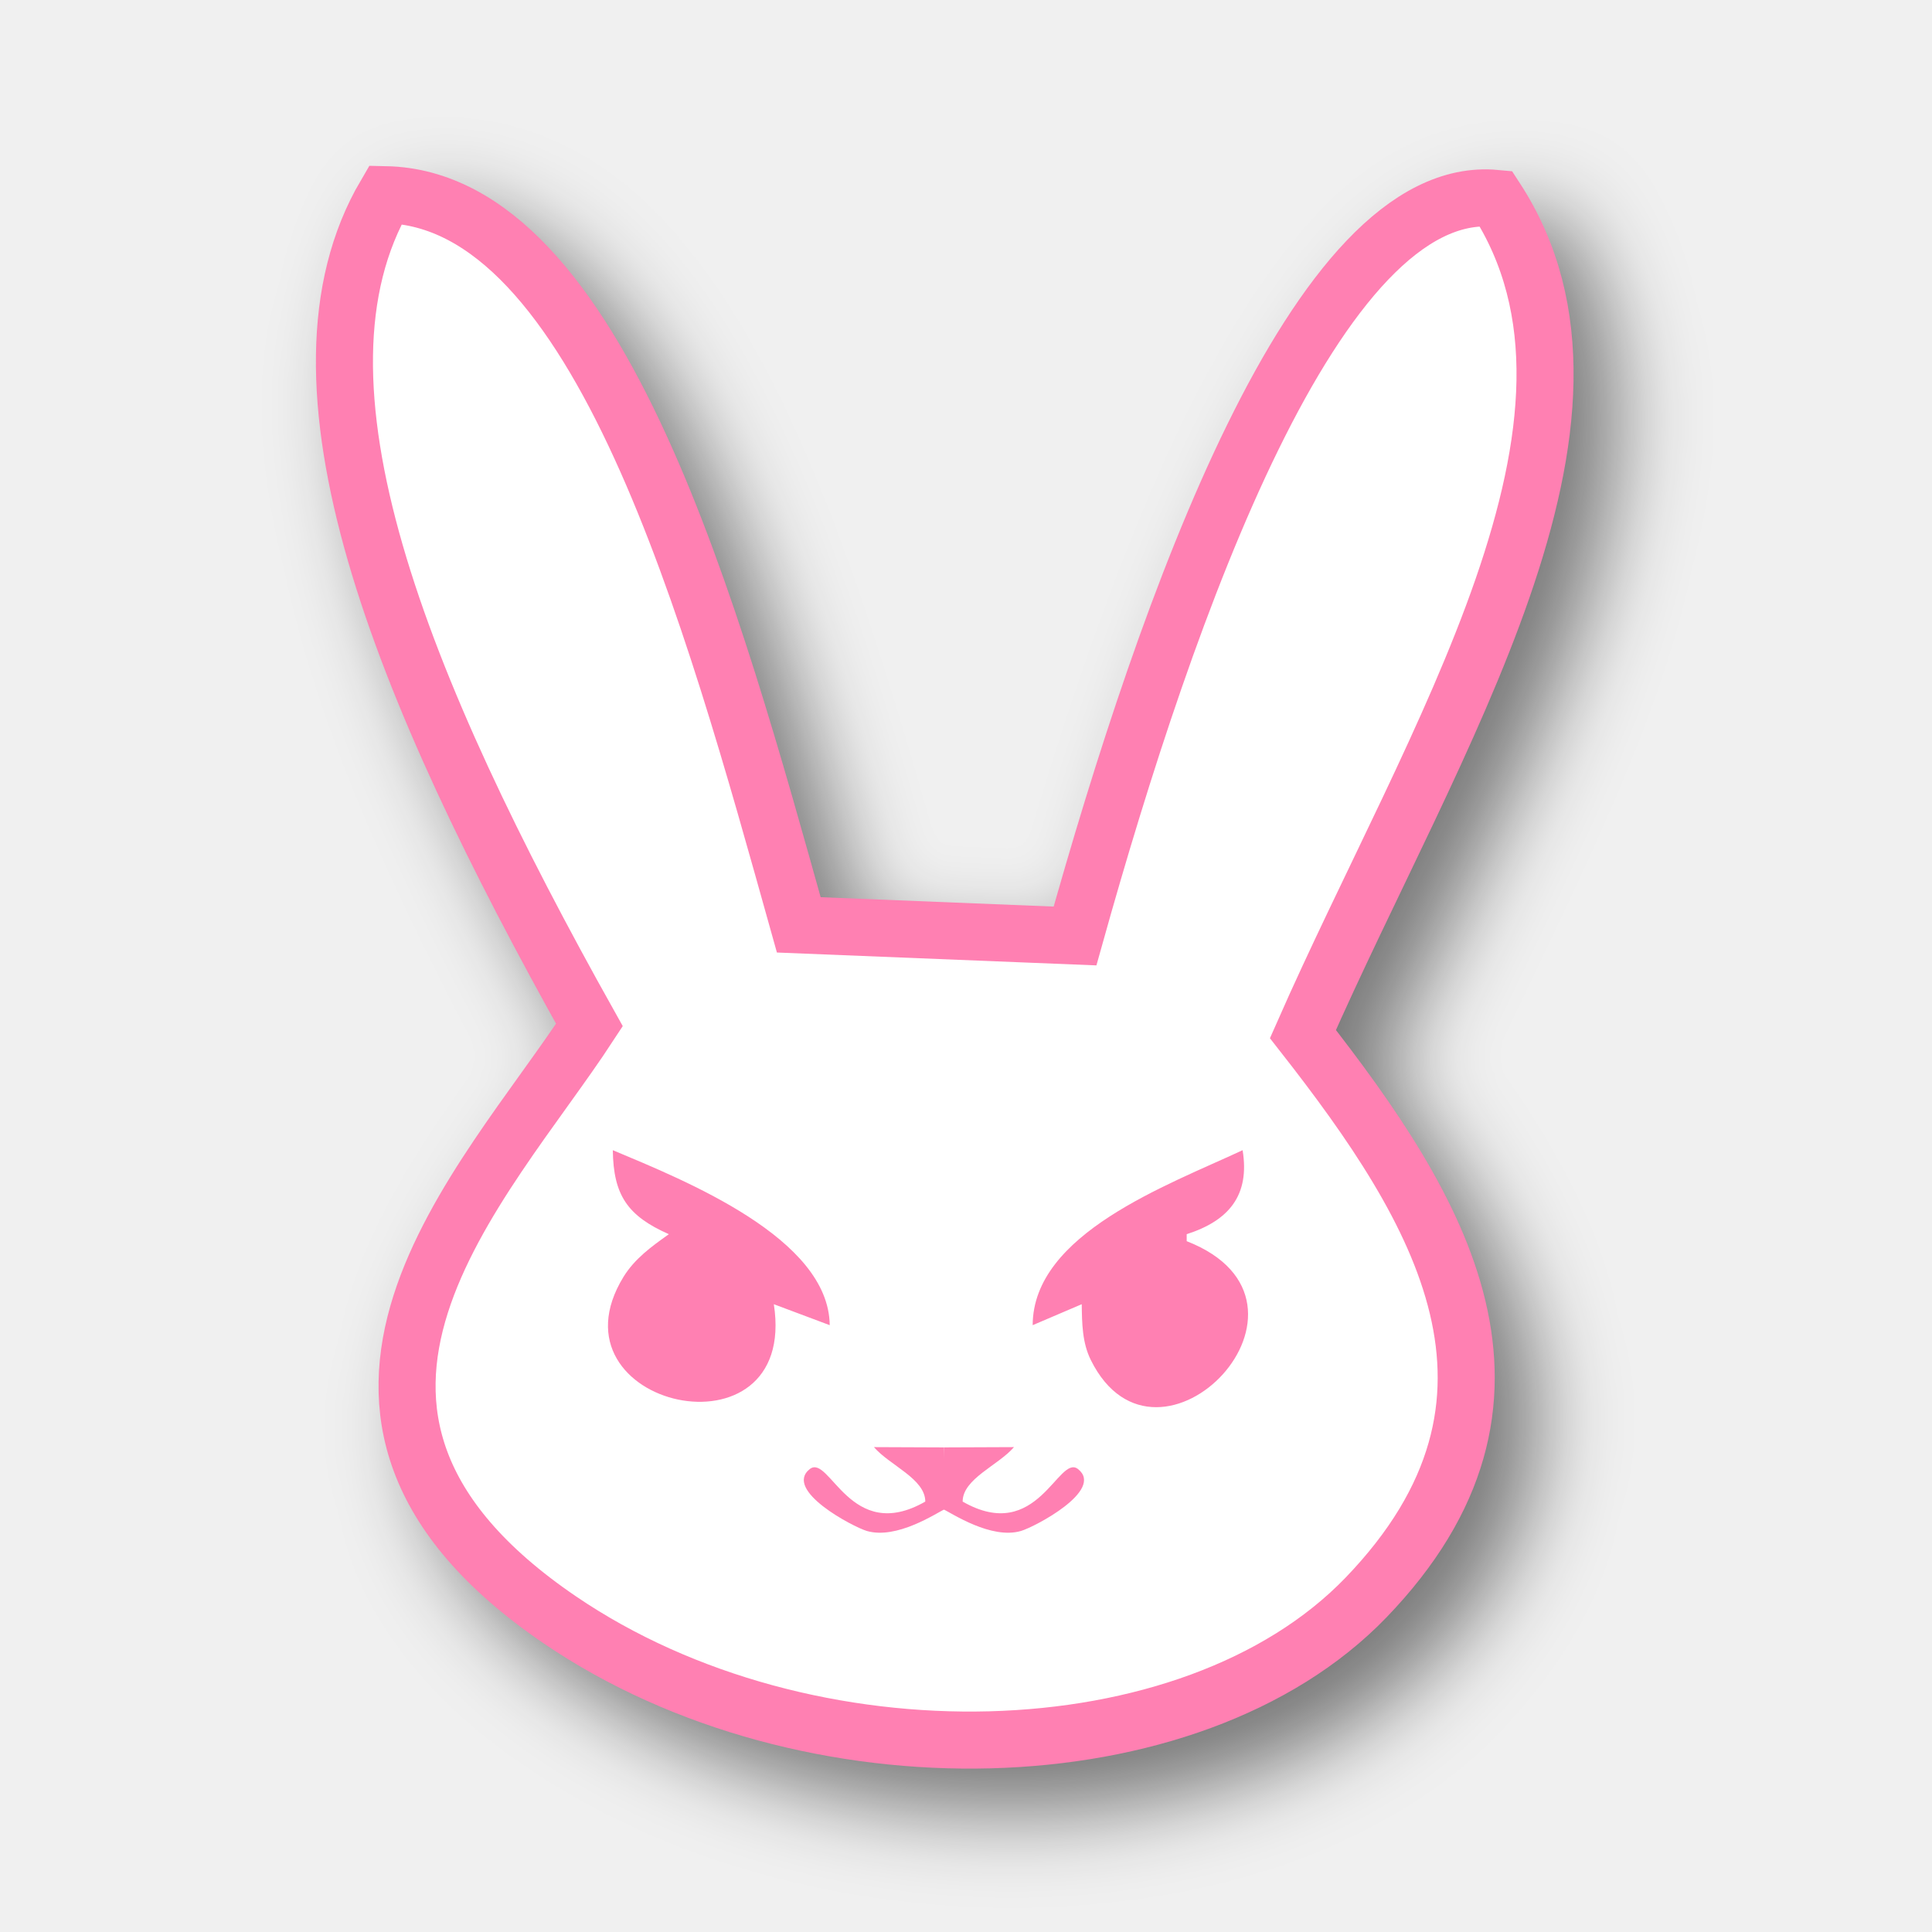
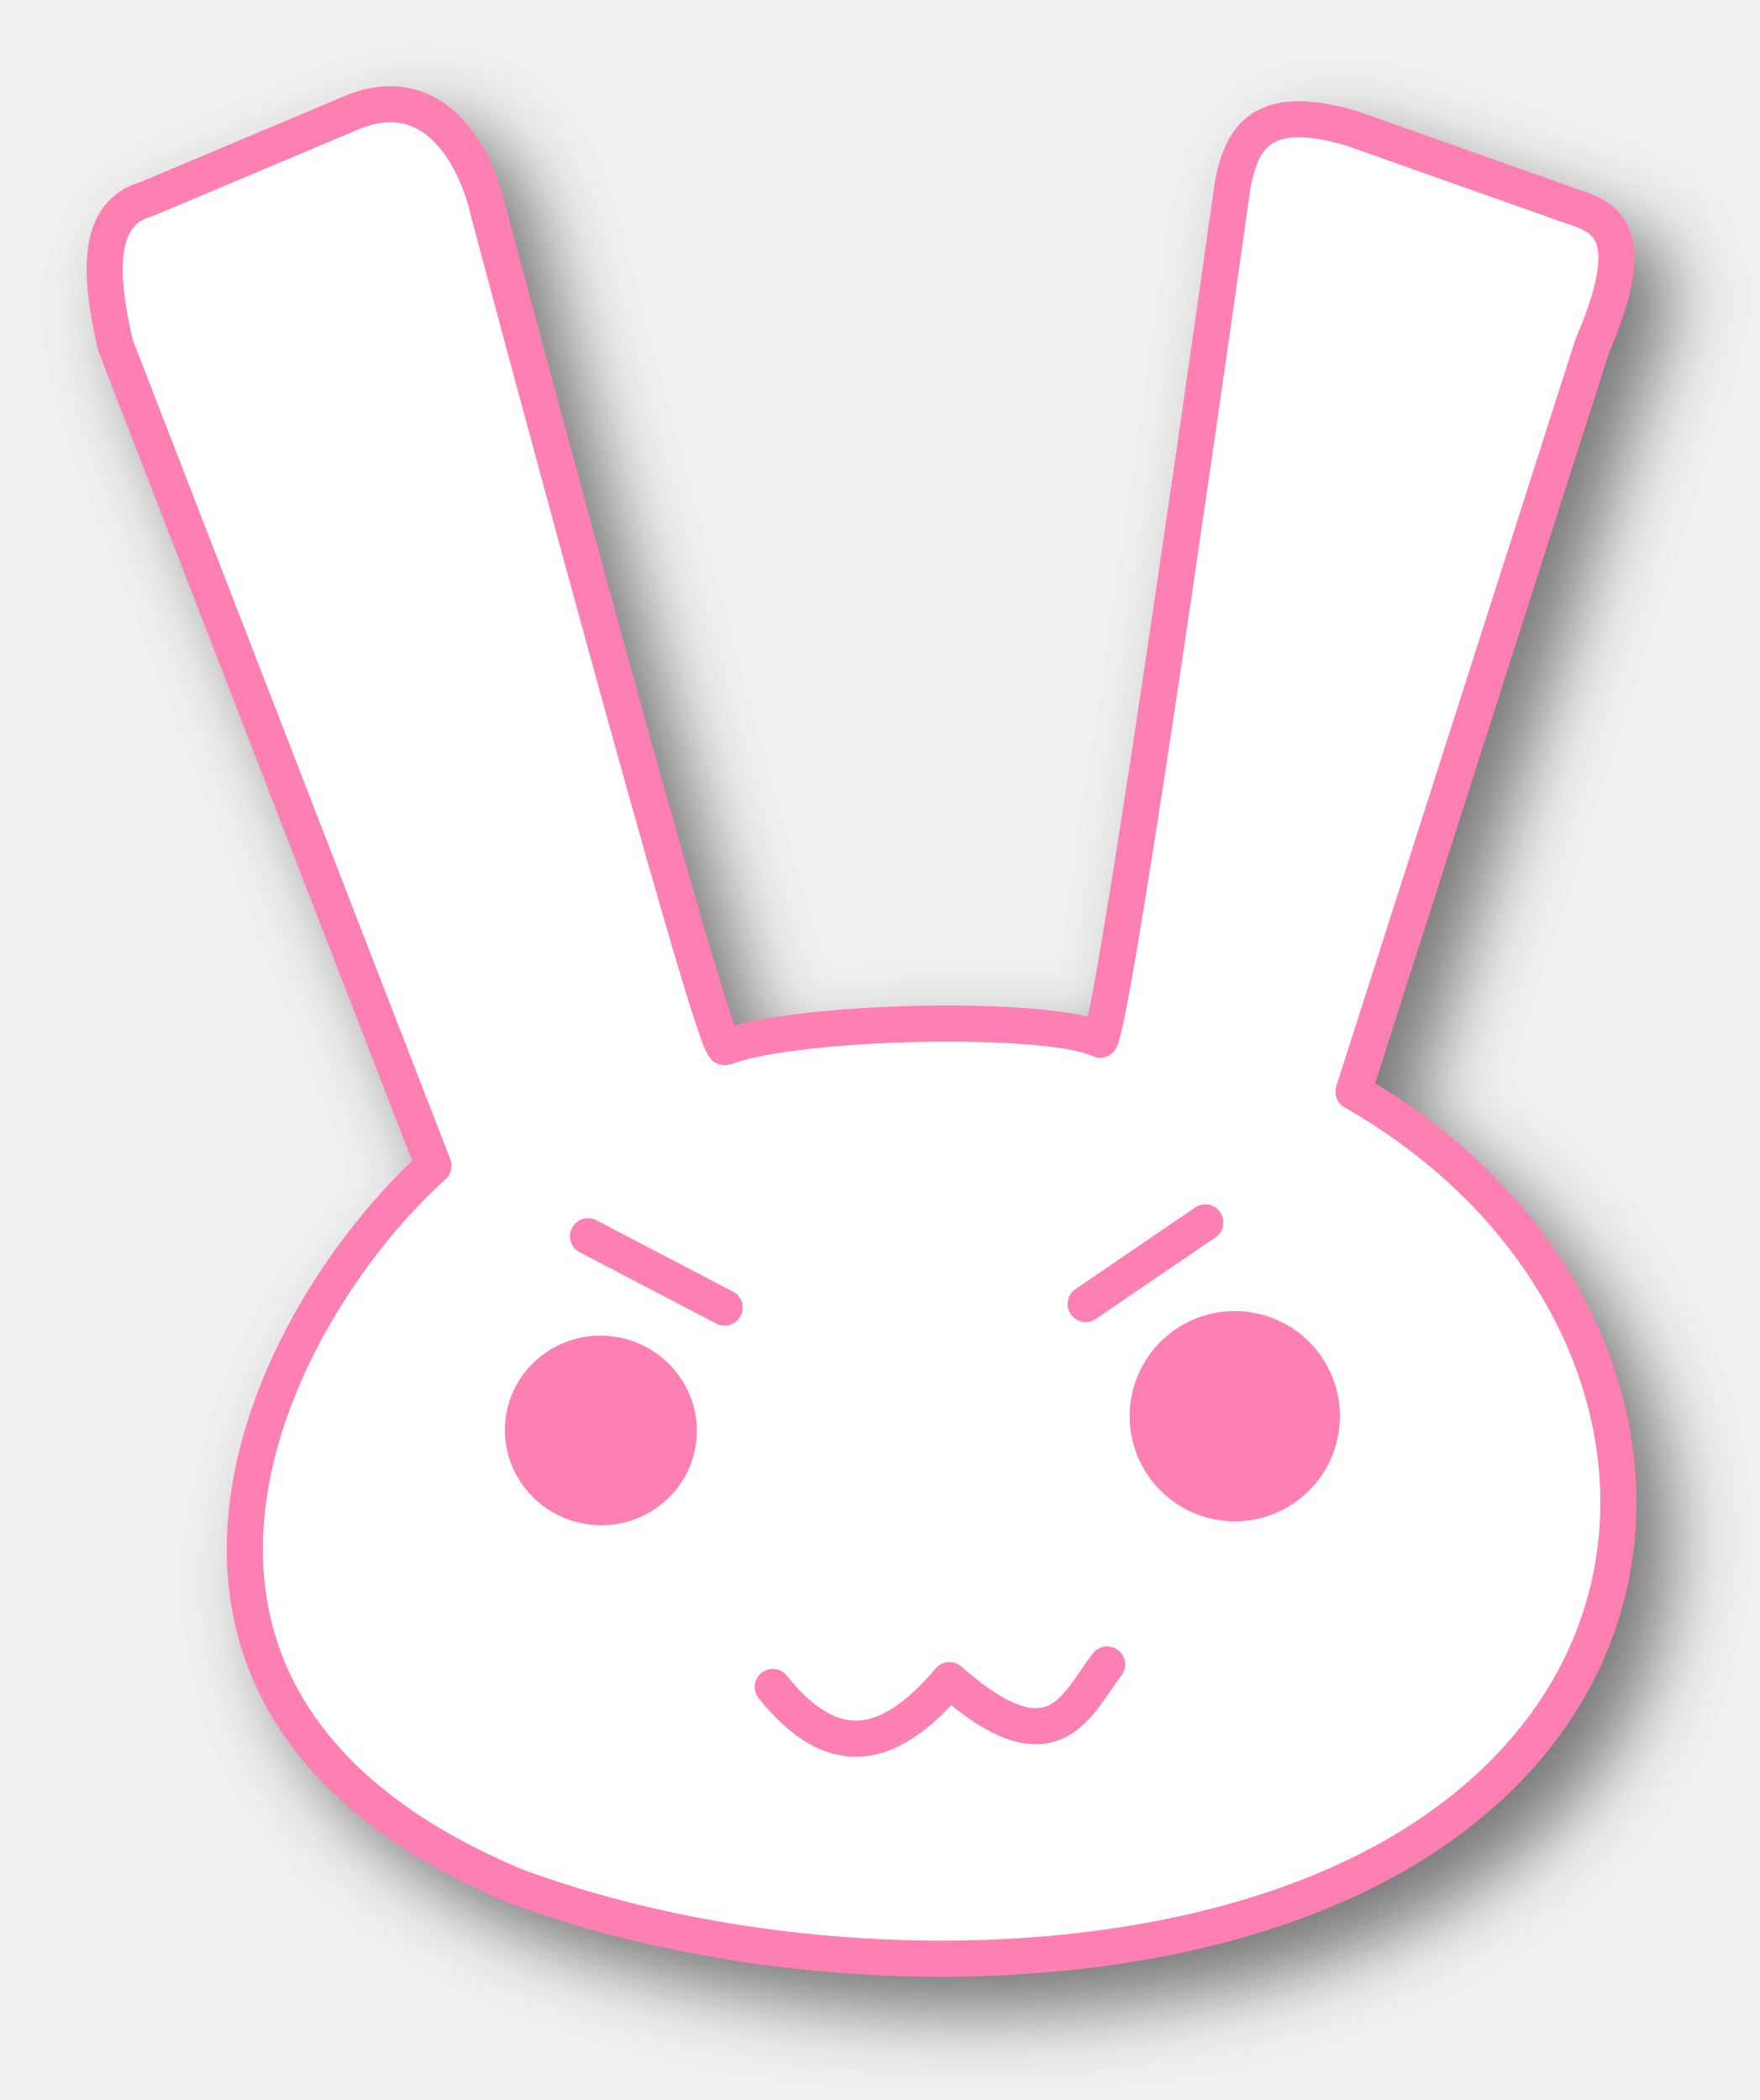
- <svg xmlns="http://www.w3.org/2000/svg" width="512" height="512" viewBox="0 0 135.47 135.47">
+ <svg xmlns="http://www.w3.org/2000/svg" width="146.16" height="174.49" viewBox="0 0 146.16 174.49">
  <defs>
-     <filter id="a" width="1.25" height="1.2" x="-.11" y="-.09" color-interpolation-filters="sRGB">
+     <filter id="a" width="1.16" height="1.13" x="-.07" y="-.06" color-interpolation-filters="sRGB">
      <feFlood flood-color="#000" flood-opacity=".5" result="flood" />
      <feComposite in="flood" in2="SourceGraphic" operator="in" result="composite1" />
      <feGaussianBlur in="composite1" result="blur" stdDeviation="3" />
      <feOffset dx="3" dy="3" result="offset" />
      <feComposite in="SourceGraphic" in2="offset" result="composite2" />
    </filter>
  </defs>
-   <path fill="#fff" stroke="#ff80b2" stroke-linecap="square" stroke-width="4" d="M41.33 71.87c-13.3-23.75-21.98-45.14-14.3-58.22 15 .31 22.95 29.66 28.98 51.2l19.37.78c6.47-23.13 16.94-52.9 29.5-51.72 10.14 15.56-4.36 37.8-13.52 58.6 9.63 12.3 17.82 25.6 4.42 39.51-12.26 12.72-39.21 13.36-56.53 1.56C17.79 98.97 34 83.1 41.33 71.87Z" filter="url(#a)" />
-   <path fill="#ff80b2" d="M61.28 101.47c1.1 1.28 3.6 2.22 3.6 3.82-5.27 3.02-6.71-3.37-8.1-2.28-1.86 1.48 3.03 4.05 4 4.34 2.1.61 4.84-1.23 5.52-1.56l-.11-4.3z" />
-   <path fill="#ff80b2" d="M71.1 101.47c-1.1 1.28-3.6 2.22-3.6 3.82 5.27 3.02 6.71-3.37 8.09-2.28 1.87 1.48-3.02 4.05-4 4.34-2.09.61-4.83-1.23-5.51-1.56l.11-4.3zm1.31-8.55 3.44-1.47c.02 1.34.03 2.69.64 3.92 4.71 9.48 17.72-4.04 6.72-8.34v-.49c2.96-.95 4.44-2.73 3.92-5.89-5.24 2.45-14.7 5.85-14.72 12.27M42.97 80.65c.04 3.15 1.03 4.61 3.93 5.89-1.22.87-2.38 1.7-3.18 2.99-5.6 9.15 12.29 13.16 10.54 1.92l3.92 1.47c-.07-6.11-10.14-10.14-15.21-12.27" />
+   <g stroke="#fe80b2" stroke-linecap="round" stroke-linejoin="round" transform="translate(-9.7 -4.28)">
+     <path fill="#fff" stroke-width="3" d="M45.71 101.15 19.3 32.98c-1.44-6.11-1.53-11.02 2.56-12.15l17.32-7.3c6.91-2.64 10.19 4.2 11.1 8.35 0 0 18.61 69.8 19.64 69.41 6.21-2.3 26.98-2.66 31.18-.62 1.39-2.52 11.04-71.22 11.04-71.22.78-3.72 2.36-6.73 9.88-4.5l18.15 6.43c3.19 1 5.78 2.4 1.82 11.63l-19.84 61.98c26.43 15.06 30.98 48 3.06 63.68-19.59 11-50.78 10.48-72.73 2.31-36.62-15.38-20.55-47.4-6.77-59.83Z" filter="url(#a)" />
+     <path fill="none" stroke-width="3" d="M73.9 144.45c4.03 5 8.62 6.63 14.68-.57 8.68 7.67 10.54 2.01 13.1-1.3M58.55 107l11.35 5.93m30-.3 9.94-6.78" />
+     <ellipse cx="78.54" cy="112.02" fill="#fe80b2" stroke-width="1.53" rx="7.21" ry="7.11" transform="rotate(9.2)" />
+     <circle cx="130.34" cy="102.43" r="7.89" fill="#fe80b2" stroke-width="1.69" transform="rotate(9.2)" />
+   </g>
</svg>
